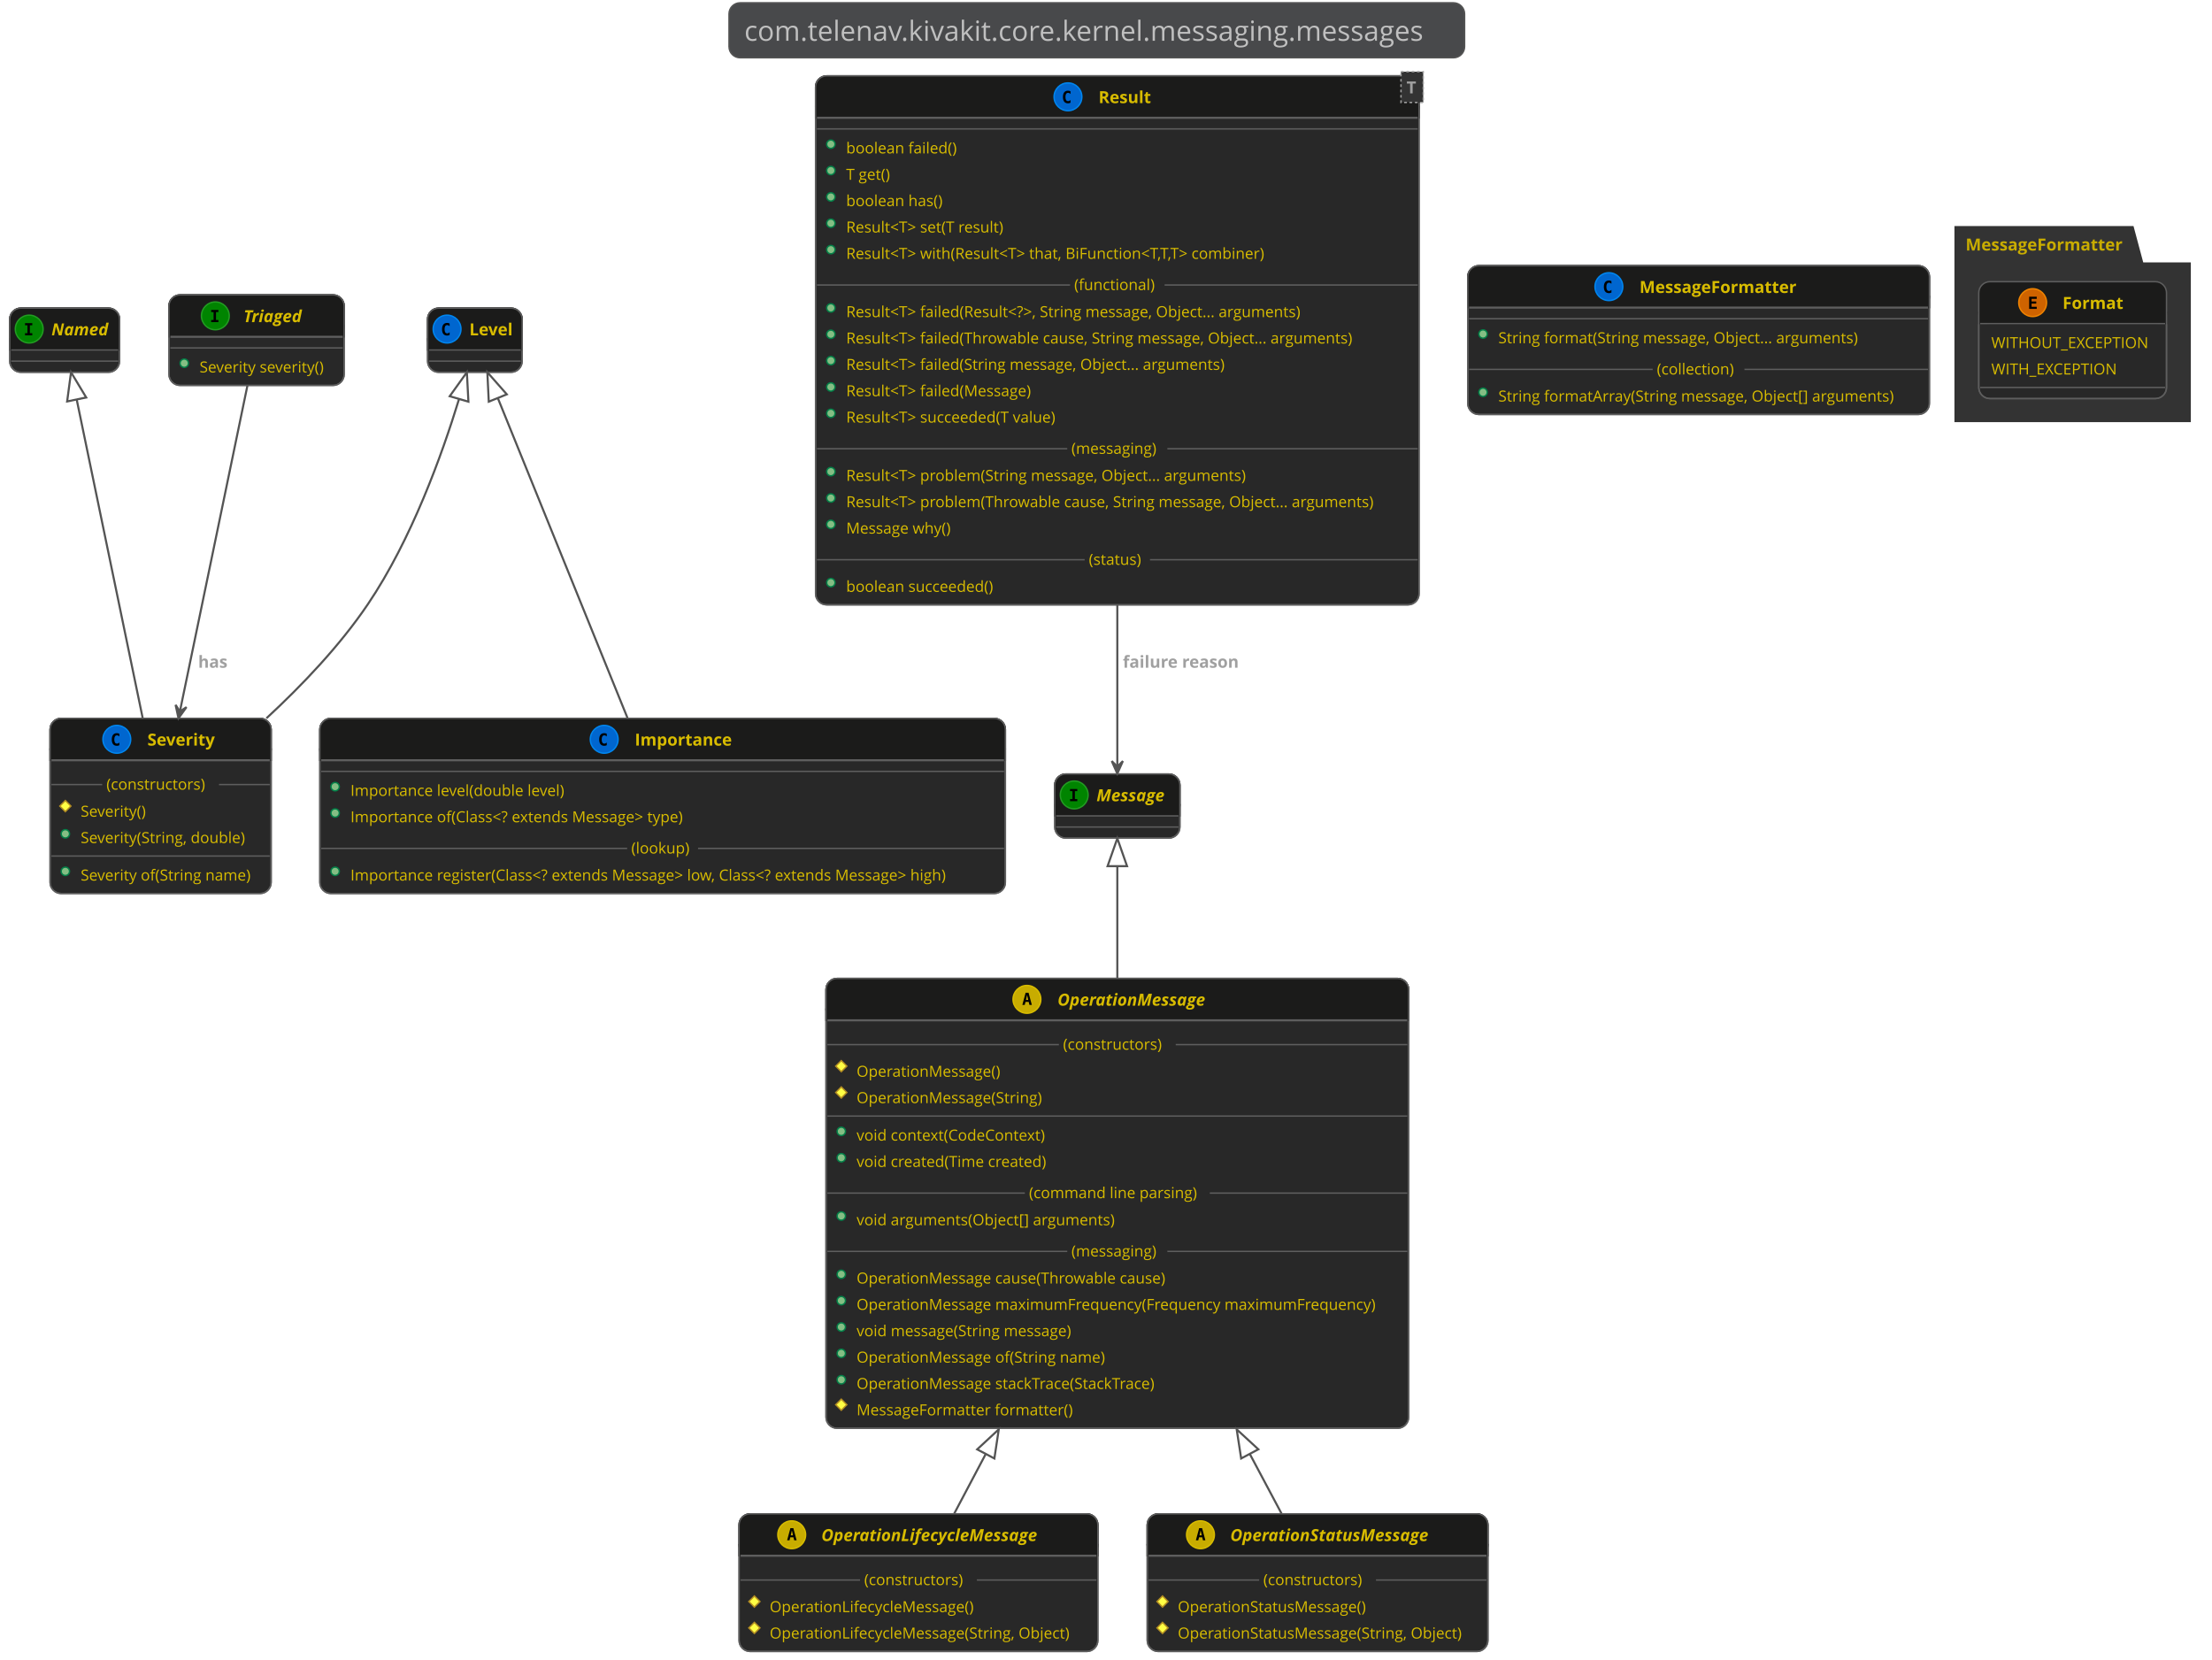
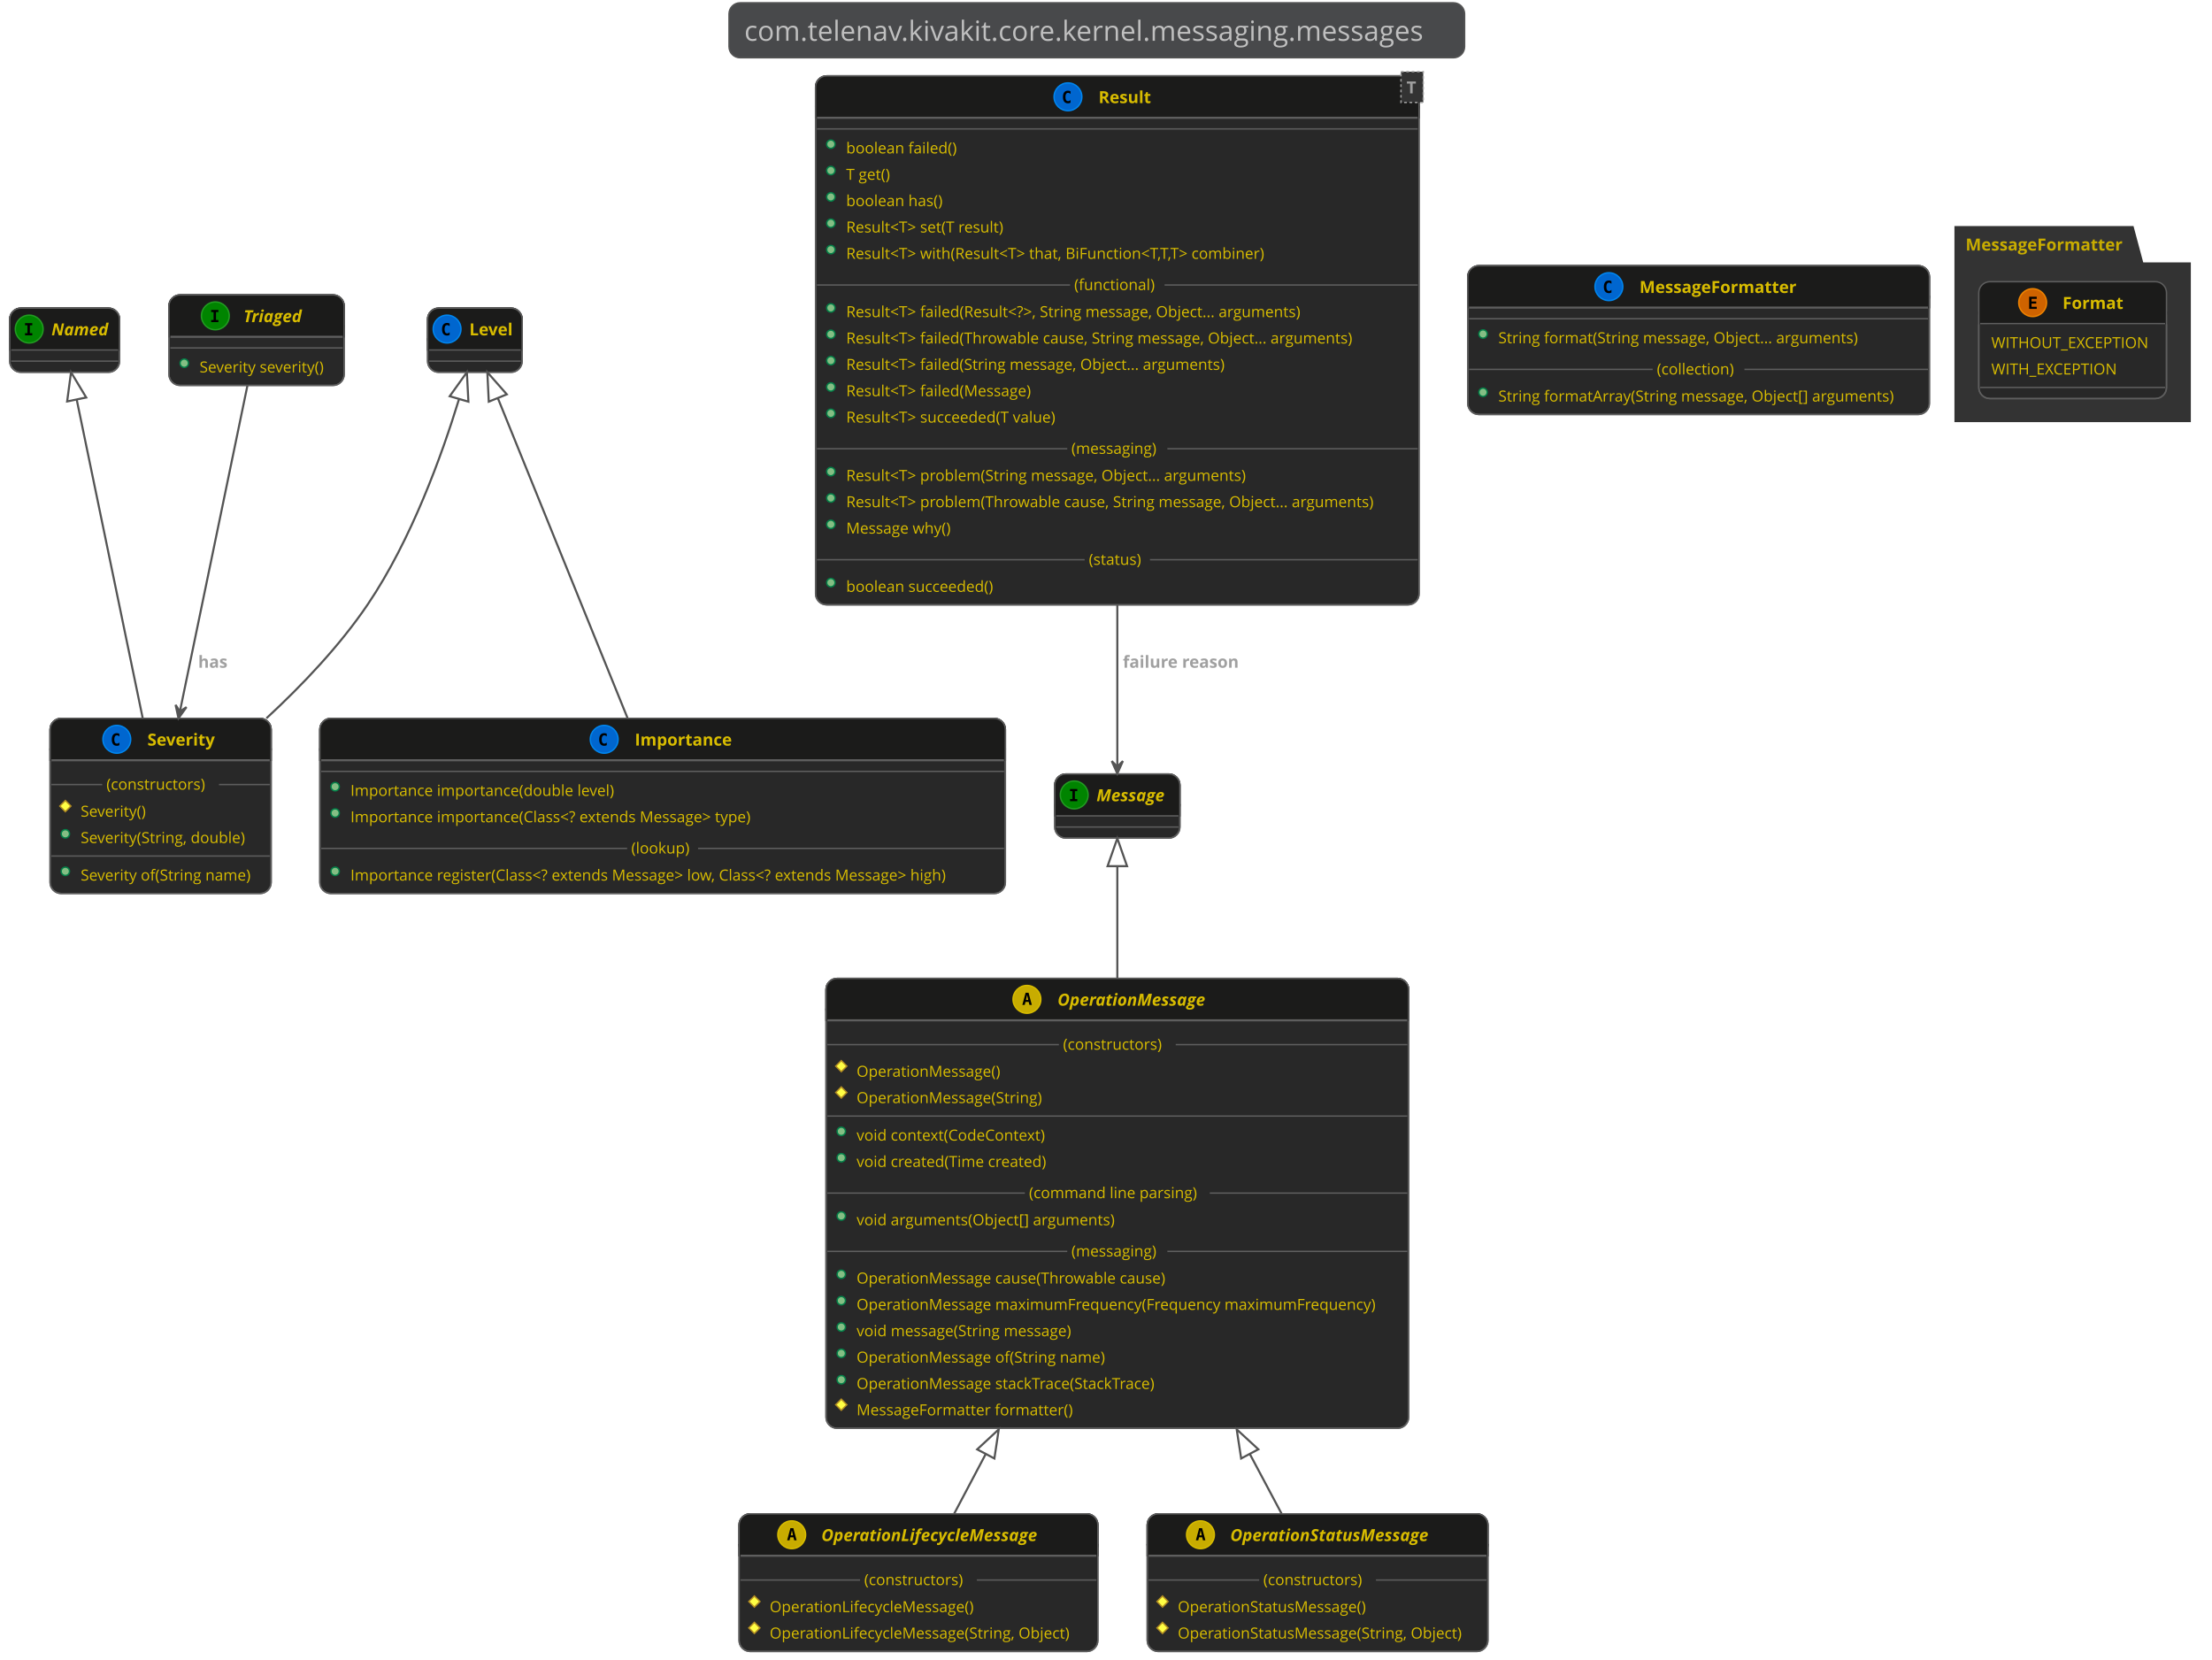
<svg xmlns="http://www.w3.org/2000/svg" contentScriptType="application/ecmascript" contentStyleType="text/css" height="1243.75px" preserveAspectRatio="none" style="width:1657px;height:1243px;background:#333333;" version="1.1" viewBox="0 0 1657 1243" width="1657.292px" zoomAndPan="magnify">
  <defs />
  <g>
    <rect fill="#48494B" height="41.203" rx="8.333" ry="8.333" style="stroke:#545454;stroke-width:1.042;" width="551.042" x="546.094" y="2.083" />
    <text fill="#C0C0C0" font-family="Open Sans,Avenir,Nunito,Arial,Helvetica,SansSerif" font-size="20.833" lengthAdjust="spacing" textLength="528.125" x="557.552" y="30.558">com.telenav.kivakit.core.kernel.messaging.messages</text>
    <polygon fill="#333333" points="1465.104,170.369,1597.396,170.369,1604.688,197.591,1640.104,197.591,1640.104,315.161,1465.104,315.161,1465.104,170.369" style="stroke:#333333;stroke-width:2.083;" />
    <line style="stroke:#333333;stroke-width:2.083;" x1="1465.104" x2="1604.688" y1="197.591" y2="197.591" />
    <text fill="#C8AC00" font-family="Open Sans,Avenir,Nunito,Arial,Helvetica,SansSerif" font-size="12.5" font-weight="bold" lengthAdjust="spacing" textLength="119.792" x="1472.396" y="187.663">MessageFormatter</text>
    <rect codeLine="9" fill="#282828" height="87.545" id="MessageFormatter.Format" rx="8.333" ry="8.333" style="stroke:#5E5E5E;stroke-width:1.042;" width="140.625" x="1482.292" y="210.994" />
    <rect fill="#1B1B1A" height="31.388" rx="8.333" ry="8.333" style="stroke:#1B1B1A;stroke-width:1.042;" width="140.625" x="1482.292" y="210.994" />
    <rect fill="#1B1B1A" height="8.333" style="stroke:#1B1B1A;stroke-width:1.042;" width="140.625" x="1482.292" y="234.049" />
    <rect codeLine="9" fill="none" height="87.545" id="MessageFormatter.Format" rx="8.333" ry="8.333" style="stroke:#5E5E5E;stroke-width:1.042;" width="140.625" x="1482.292" y="210.994" />
    <ellipse cx="1522.656" cy="226.689" fill="#CF6300" rx="10.417" ry="10.417" style="stroke:#EF8300;stroke-width:1.042;" />
    <path d="M1525.712,231.376 L1520.036,231.376 L1520.036,222.264 L1525.712,222.264 L1525.712,223.851 L1521.836,223.851 L1521.836,225.816 L1525.346,225.816 L1525.346,227.403 L1521.836,227.403 L1521.836,229.789 L1525.712,229.789 Z " fill="#000000" />
    <text fill="#D8BC00" font-family="Open Sans,Avenir,Nunito,Arial,Helvetica,SansSerif" font-size="12.5" font-weight="bold" lengthAdjust="spacing" textLength="45.833" x="1545.052" y="231.413">Format</text>
    <line style="stroke:#5E5E5E;stroke-width:1.042;" x1="1483.333" x2="1621.875" y1="242.383" y2="242.383" />
    <text fill="#D8BC00" font-family="Open Sans,Avenir,Nunito,Arial,Helvetica,SansSerif" font-size="11.458" lengthAdjust="spacing" textLength="121.875" x="1491.667" y="260.752">WITHOUT_EXCEPTION</text>
    <text fill="#D8BC00" font-family="Open Sans,Avenir,Nunito,Arial,Helvetica,SansSerif" font-size="11.458" lengthAdjust="spacing" textLength="96.875" x="1491.667" y="280.497">WITH_EXCEPTION</text>
    <line style="stroke:#5E5E5E;stroke-width:1.042;" x1="1483.333" x2="1621.875" y1="290.206" y2="290.206" />
    <rect codeLine="6" fill="#282828" height="48.055" id="Named" rx="8.333" ry="8.333" style="stroke:#5E5E5E;stroke-width:1.042;" width="82.292" x="7.292" y="230.786" />
    <rect fill="#1B1B1A" height="31.388" rx="8.333" ry="8.333" style="stroke:#1B1B1A;stroke-width:1.042;" width="82.292" x="7.292" y="230.786" />
    <rect fill="#1B1B1A" height="8.333" style="stroke:#1B1B1A;stroke-width:1.042;" width="82.292" x="7.292" y="253.841" />
    <rect codeLine="6" fill="none" height="48.055" id="Named" rx="8.333" ry="8.333" style="stroke:#5E5E5E;stroke-width:1.042;" width="82.292" x="7.292" y="230.786" />
    <ellipse cx="21.875" cy="246.48" fill="#008400" rx="10.417" ry="10.417" style="stroke:#239C23;stroke-width:1.042;" />
    <path d="M18.758,243.642 L18.758,242.055 L24.184,242.055 L24.184,243.642 L22.371,243.642 L22.371,249.581 L24.184,249.581 L24.184,251.168 L18.758,251.168 L18.758,249.581 L20.571,249.581 L20.571,243.642 Z " fill="#000000" />
    <text fill="#D8BC00" font-family="Open Sans,Avenir,Nunito,Arial,Helvetica,SansSerif" font-size="12.5" font-style="italic" font-weight="bold" lengthAdjust="spacing" textLength="44.792" x="38.542" y="251.204">Named</text>
    <line style="stroke:#5E5E5E;stroke-width:1.042;" x1="8.333" x2="88.542" y1="262.175" y2="262.175" />
    <line style="stroke:#5E5E5E;stroke-width:1.042;" x1="8.333" x2="88.542" y1="270.508" y2="270.508" />
    <rect codeLine="7" fill="#282828" height="48.055" id="Message" rx="8.333" ry="8.333" style="stroke:#5E5E5E;stroke-width:1.042;" width="93.75" x="790.104" y="579.745" />
    <rect fill="#1B1B1A" height="31.388" rx="8.333" ry="8.333" style="stroke:#1B1B1A;stroke-width:1.042;" width="93.75" x="790.104" y="579.745" />
    <rect fill="#1B1B1A" height="8.333" style="stroke:#1B1B1A;stroke-width:1.042;" width="93.75" x="790.104" y="602.799" />
    <rect codeLine="7" fill="none" height="48.055" id="Message" rx="8.333" ry="8.333" style="stroke:#5E5E5E;stroke-width:1.042;" width="93.75" x="790.104" y="579.745" />
    <ellipse cx="804.688" cy="595.439" fill="#008400" rx="10.417" ry="10.417" style="stroke:#239C23;stroke-width:1.042;" />
    <path d="M801.571,592.601 L801.571,591.014 L806.997,591.014 L806.997,592.601 L805.184,592.601 L805.184,598.539 L806.997,598.539 L806.997,600.126 L801.571,600.126 L801.571,598.539 L803.383,598.539 L803.383,592.601 Z " fill="#000000" />
    <text fill="#D8BC00" font-family="Open Sans,Avenir,Nunito,Arial,Helvetica,SansSerif" font-size="12.5" font-style="italic" font-weight="bold" lengthAdjust="spacing" textLength="56.25" x="821.354" y="600.163">Message</text>
    <line style="stroke:#5E5E5E;stroke-width:1.042;" x1="791.146" x2="882.812" y1="611.133" y2="611.133" />
    <line style="stroke:#5E5E5E;stroke-width:1.042;" x1="791.146" x2="882.812" y1="619.466" y2="619.466" />
    <rect fill="#282828" height="48.055" id="Level" rx="8.333" ry="8.333" style="stroke:#5E5E5E;stroke-width:1.042;" width="70.833" x="320.312" y="230.786" />
    <rect fill="#1B1B1A" height="31.388" rx="8.333" ry="8.333" style="stroke:#1B1B1A;stroke-width:1.042;" width="70.833" x="320.312" y="230.786" />
    <rect fill="#1B1B1A" height="8.333" style="stroke:#1B1B1A;stroke-width:1.042;" width="70.833" x="320.312" y="253.841" />
    <rect fill="none" height="48.055" id="Level" rx="8.333" ry="8.333" style="stroke:#5E5E5E;stroke-width:1.042;" width="70.833" x="320.312" y="230.786" />
    <ellipse cx="334.896" cy="246.48" fill="#0066CF" rx="10.417" ry="10.417" style="stroke:#0086EF;stroke-width:1.042;" />
    <path d="M336.806,250.905 Q336.379,251.125 335.909,251.235 Q335.439,251.345 334.92,251.345 Q333.077,251.345 332.106,250.13 Q331.136,248.916 331.136,246.621 Q331.136,244.32 332.106,243.105 Q333.077,241.891 334.92,241.891 Q335.439,241.891 335.915,242 Q336.391,242.11 336.806,242.33 L336.806,244.332 Q336.342,243.905 335.906,243.706 Q335.47,243.508 335.006,243.508 Q334.017,243.508 333.513,244.292 Q333.01,245.077 333.01,246.621 Q333.01,248.159 333.513,248.943 Q334.017,249.727 335.006,249.727 Q335.47,249.727 335.906,249.529 Q336.342,249.331 336.806,248.903 Z " fill="#000000" />
    <text fill="#D8BC00" font-family="Open Sans,Avenir,Nunito,Arial,Helvetica,SansSerif" font-size="12.5" font-weight="bold" lengthAdjust="spacing" textLength="33.333" x="351.562" y="251.204">Level</text>
    <line style="stroke:#5E5E5E;stroke-width:1.042;" x1="321.354" x2="390.104" y1="262.175" y2="262.175" />
    <line style="stroke:#5E5E5E;stroke-width:1.042;" x1="321.354" x2="390.104" y1="270.508" y2="270.508" />
    <rect codeLine="16" fill="#282828" height="131.201" id="Importance" rx="8.333" ry="8.333" style="stroke:#5E5E5E;stroke-width:1.042;" width="513.542" x="239.583" y="538.078" />
    <rect fill="#1B1B1A" height="31.388" rx="8.333" ry="8.333" style="stroke:#1B1B1A;stroke-width:1.042;" width="513.542" x="239.583" y="538.078" />
    <rect fill="#1B1B1A" height="8.333" style="stroke:#1B1B1A;stroke-width:1.042;" width="513.542" x="239.583" y="561.133" />
    <rect codeLine="16" fill="none" height="131.201" id="Importance" rx="8.333" ry="8.333" style="stroke:#5E5E5E;stroke-width:1.042;" width="513.542" x="239.583" y="538.078" />
    <ellipse cx="452.604" cy="553.772" fill="#0066CF" rx="10.417" ry="10.417" style="stroke:#0086EF;stroke-width:1.042;" />
    <path d="M454.515,558.197 Q454.087,558.417 453.617,558.527 Q453.147,558.636 452.629,558.636 Q450.785,558.636 449.815,557.422 Q448.844,556.207 448.844,553.912 Q448.844,551.611 449.815,550.397 Q450.785,549.182 452.629,549.182 Q453.147,549.182 453.623,549.292 Q454.099,549.402 454.515,549.622 L454.515,551.624 Q454.051,551.196 453.614,550.998 Q453.178,550.8 452.714,550.8 Q451.725,550.8 451.222,551.584 Q450.718,552.368 450.718,553.912 Q450.718,555.45 451.222,556.235 Q451.725,557.019 452.714,557.019 Q453.178,557.019 453.614,556.821 Q454.051,556.622 454.515,556.195 Z " fill="#000000" />
    <text fill="#D8BC00" font-family="Open Sans,Avenir,Nunito,Arial,Helvetica,SansSerif" font-size="12.5" font-weight="bold" lengthAdjust="spacing" textLength="72.917" x="475.521" y="558.496">Importance</text>
    <line style="stroke:#5E5E5E;stroke-width:1.562;" x1="240.625" x2="752.083" y1="569.466" y2="569.466" />
    <line style="stroke:#5E5E5E;stroke-width:1.042;" x1="240.625" x2="752.083" y1="577.799" y2="577.799" />
    <ellipse cx="251.042" cy="589.258" fill="#84BE84" rx="3.125" ry="3.125" style="stroke:#038048;stroke-width:1.042;" />
-     <text fill="#D8BC00" font-family="Open Sans,Avenir,Nunito,Arial,Helvetica,SansSerif" font-size="11.458" lengthAdjust="spacing" textLength="166.667" x="262.5" y="596.169">Importance level(double level)</text>
+     <text fill="#D8BC00" font-family="Open Sans,Avenir,Nunito,Arial,Helvetica,SansSerif" font-size="11.458" lengthAdjust="spacing" textLength="205.208" x="262.5" y="596.169">Importance importance(double level)</text>
    <ellipse cx="251.042" cy="609.003" fill="#84BE84" rx="3.125" ry="3.125" style="stroke:#038048;stroke-width:1.042;" />
-     <text fill="#D8BC00" font-family="Open Sans,Avenir,Nunito,Arial,Helvetica,SansSerif" font-size="11.458" lengthAdjust="spacing" textLength="266.667" x="262.5" y="615.914">Importance of(Class&lt;? extends Message&gt; type)</text>
+     <text fill="#D8BC00" font-family="Open Sans,Avenir,Nunito,Arial,Helvetica,SansSerif" font-size="11.458" lengthAdjust="spacing" textLength="318.75" x="262.5" y="615.914">Importance importance(Class&lt;? extends Message&gt; type)</text>
    <ellipse cx="251.042" cy="652.659" fill="#84BE84" rx="3.125" ry="3.125" style="stroke:#038048;stroke-width:1.042;" />
    <text fill="#D8BC00" font-family="Open Sans,Avenir,Nunito,Arial,Helvetica,SansSerif" font-size="11.458" lengthAdjust="spacing" textLength="481.25" x="262.5" y="659.57">Importance register(Class&lt;? extends Message&gt; low, Class&lt;? extends Message&gt; high)</text>
    <line style="stroke:#5E5E5E;stroke-width:1.042;" x1="240.625" x2="469.792" y1="635.495" y2="635.495" />
    <text fill="#D8BC00" font-family="Open Sans,Avenir,Nunito,Arial,Helvetica,SansSerif" font-size="11.458" lengthAdjust="spacing" textLength="46.875" x="472.917" y="639.305">(lookup)</text>
    <line style="stroke:#5E5E5E;stroke-width:1.042;" x1="522.917" x2="752.083" y1="635.495" y2="635.495" />
    <rect codeLine="25" fill="#282828" height="111.456" id="MessageFormatter" rx="8.333" ry="8.333" style="stroke:#5E5E5E;stroke-width:1.042;" width="345.833" x="1099.479" y="199.015" />
    <rect fill="#1B1B1A" height="31.388" rx="8.333" ry="8.333" style="stroke:#1B1B1A;stroke-width:1.042;" width="345.833" x="1099.479" y="199.015" />
    <rect fill="#1B1B1A" height="8.333" style="stroke:#1B1B1A;stroke-width:1.042;" width="345.833" x="1099.479" y="222.07" />
    <rect codeLine="25" fill="none" height="111.456" id="MessageFormatter" rx="8.333" ry="8.333" style="stroke:#5E5E5E;stroke-width:1.042;" width="345.833" x="1099.479" y="199.015" />
    <ellipse cx="1205.208" cy="214.709" fill="#0066CF" rx="10.417" ry="10.417" style="stroke:#0086EF;stroke-width:1.042;" />
    <path d="M1207.119,219.135 Q1206.691,219.354 1206.222,219.464 Q1205.752,219.574 1205.233,219.574 Q1203.389,219.574 1202.419,218.359 Q1201.449,217.145 1201.449,214.85 Q1201.449,212.549 1202.419,211.334 Q1203.389,210.12 1205.233,210.12 Q1205.752,210.12 1206.228,210.23 Q1206.704,210.339 1207.119,210.559 L1207.119,212.561 Q1206.655,212.134 1206.218,211.935 Q1205.782,211.737 1205.318,211.737 Q1204.329,211.737 1203.826,212.521 Q1203.322,213.306 1203.322,214.85 Q1203.322,216.388 1203.826,217.172 Q1204.329,217.957 1205.318,217.957 Q1205.782,217.957 1206.218,217.758 Q1206.655,217.56 1207.119,217.133 Z " fill="#000000" />
    <text fill="#D8BC00" font-family="Open Sans,Avenir,Nunito,Arial,Helvetica,SansSerif" font-size="12.5" font-weight="bold" lengthAdjust="spacing" textLength="119.792" x="1228.125" y="219.434">MessageFormatter</text>
    <line style="stroke:#5E5E5E;stroke-width:1.562;" x1="1100.521" x2="1444.271" y1="230.404" y2="230.404" />
    <line style="stroke:#5E5E5E;stroke-width:1.042;" x1="1100.521" x2="1444.271" y1="238.737" y2="238.737" />
    <ellipse cx="1110.938" cy="250.195" fill="#84BE84" rx="3.125" ry="3.125" style="stroke:#038048;stroke-width:1.042;" />
    <text fill="#D8BC00" font-family="Open Sans,Avenir,Nunito,Arial,Helvetica,SansSerif" font-size="11.458" lengthAdjust="spacing" textLength="283.333" x="1122.396" y="257.106">String format(String message, Object... arguments)</text>
    <ellipse cx="1110.938" cy="293.852" fill="#84BE84" rx="3.125" ry="3.125" style="stroke:#038048;stroke-width:1.042;" />
    <text fill="#D8BC00" font-family="Open Sans,Avenir,Nunito,Arial,Helvetica,SansSerif" font-size="11.458" lengthAdjust="spacing" textLength="313.542" x="1122.396" y="300.763">String formatArray(String message, Object[] arguments)</text>
    <line style="stroke:#5E5E5E;stroke-width:1.042;" x1="1100.521" x2="1238.021" y1="276.688" y2="276.688" />
    <text fill="#D8BC00" font-family="Open Sans,Avenir,Nunito,Arial,Helvetica,SansSerif" font-size="11.458" lengthAdjust="spacing" textLength="62.5" x="1241.146" y="280.497">(collection)</text>
    <line style="stroke:#5E5E5E;stroke-width:1.042;" x1="1306.771" x2="1444.271" y1="276.688" y2="276.688" />
    <rect codeLine="42" fill="#282828" height="336.983" id="OperationMessage" rx="8.333" ry="8.333" style="stroke:#5E5E5E;stroke-width:1.042;" width="436.458" x="618.75" y="732.87" />
    <rect fill="#1B1B1A" height="31.388" rx="8.333" ry="8.333" style="stroke:#1B1B1A;stroke-width:1.042;" width="436.458" x="618.75" y="732.87" />
    <rect fill="#1B1B1A" height="8.333" style="stroke:#1B1B1A;stroke-width:1.042;" width="436.458" x="618.75" y="755.924" />
    <rect codeLine="42" fill="none" height="336.983" id="OperationMessage" rx="8.333" ry="8.333" style="stroke:#5E5E5E;stroke-width:1.042;" width="436.458" x="618.75" y="732.87" />
    <ellipse cx="769.271" cy="748.564" fill="#C8AC00" rx="10.417" ry="10.417" style="stroke:#D8BC00;stroke-width:1.042;" />
    <path d="M769.385,745.266 L768.536,748.995 L770.239,748.995 Z M768.286,743.618 L770.49,743.618 L772.949,752.73 L771.149,752.73 L770.587,750.478 L768.176,750.478 L767.627,752.73 L765.826,752.73 Z " fill="#000000" />
    <text fill="#D8BC00" font-family="Open Sans,Avenir,Nunito,Arial,Helvetica,SansSerif" font-size="12.5" font-style="italic" font-weight="bold" lengthAdjust="spacing" textLength="120.833" x="792.188" y="753.288">OperationMessage</text>
    <line style="stroke:#5E5E5E;stroke-width:1.562;" x1="619.792" x2="1054.167" y1="764.258" y2="764.258" />
    <polygon fill="#FFFF44" points="630.208,794.419,634.375,798.586,630.208,802.753,626.042,798.586" style="stroke:#B38D22;stroke-width:1.042;" />
    <text fill="#D8BC00" font-family="Open Sans,Avenir,Nunito,Arial,Helvetica,SansSerif" font-size="11.458" lengthAdjust="spacing" textLength="112.5" x="641.667" y="806.539">OperationMessage()</text>
    <polygon fill="#FFFF44" points="630.208,814.164,634.375,818.331,630.208,822.498,626.042,818.331" style="stroke:#B38D22;stroke-width:1.042;" />
    <text fill="#D8BC00" font-family="Open Sans,Avenir,Nunito,Arial,Helvetica,SansSerif" font-size="11.458" lengthAdjust="spacing" textLength="145.833" x="641.667" y="826.284">OperationMessage(String)</text>
    <line style="stroke:#5E5E5E;stroke-width:1.042;" x1="619.792" x2="793.229" y1="782.464" y2="782.464" />
    <text fill="#D8BC00" font-family="Open Sans,Avenir,Nunito,Arial,Helvetica,SansSerif" font-size="11.458" lengthAdjust="spacing" textLength="81.25" x="796.354" y="786.273">(constructors)</text>
    <line style="stroke:#5E5E5E;stroke-width:1.042;" x1="880.729" x2="1054.167" y1="782.464" y2="782.464" />
    <line style="stroke:#5E5E5E;stroke-width:1.042;" x1="619.792" x2="1054.167" y1="835.992" y2="835.992" />
    <ellipse cx="630.208" cy="847.451" fill="#84BE84" rx="3.125" ry="3.125" style="stroke:#038048;stroke-width:1.042;" />
    <text fill="#D8BC00" font-family="Open Sans,Avenir,Nunito,Arial,Helvetica,SansSerif" font-size="11.458" lengthAdjust="spacing" textLength="152.083" x="641.667" y="854.362">void context(CodeContext)</text>
    <ellipse cx="630.208" cy="867.196" fill="#84BE84" rx="3.125" ry="3.125" style="stroke:#038048;stroke-width:1.042;" />
    <text fill="#D8BC00" font-family="Open Sans,Avenir,Nunito,Arial,Helvetica,SansSerif" font-size="11.458" lengthAdjust="spacing" textLength="148.958" x="641.667" y="874.107">void created(Time created)</text>
    <ellipse cx="630.208" cy="910.852" fill="#84BE84" rx="3.125" ry="3.125" style="stroke:#038048;stroke-width:1.042;" />
    <text fill="#D8BC00" font-family="Open Sans,Avenir,Nunito,Arial,Helvetica,SansSerif" font-size="11.458" lengthAdjust="spacing" textLength="204.167" x="641.667" y="917.763">void arguments(Object[] arguments)</text>
    <line style="stroke:#5E5E5E;stroke-width:1.042;" x1="619.792" x2="767.708" y1="893.688" y2="893.688" />
    <text fill="#D8BC00" font-family="Open Sans,Avenir,Nunito,Arial,Helvetica,SansSerif" font-size="11.458" lengthAdjust="spacing" textLength="132.292" x="770.833" y="897.498">(command line parsing)</text>
    <line style="stroke:#5E5E5E;stroke-width:1.042;" x1="906.25" x2="1054.167" y1="893.688" y2="893.688" />
    <ellipse cx="630.208" cy="954.509" fill="#84BE84" rx="3.125" ry="3.125" style="stroke:#038048;stroke-width:1.042;" />
    <text fill="#D8BC00" font-family="Open Sans,Avenir,Nunito,Arial,Helvetica,SansSerif" font-size="11.458" lengthAdjust="spacing" textLength="241.667" x="641.667" y="961.42">OperationMessage cause(Throwable cause)</text>
    <ellipse cx="630.208" cy="974.253" fill="#84BE84" rx="3.125" ry="3.125" style="stroke:#038048;stroke-width:1.042;" />
    <text fill="#D8BC00" font-family="Open Sans,Avenir,Nunito,Arial,Helvetica,SansSerif" font-size="11.458" lengthAdjust="spacing" textLength="404.167" x="641.667" y="981.165">OperationMessage maximumFrequency(Frequency maximumFrequency)</text>
    <ellipse cx="630.208" cy="993.998" fill="#84BE84" rx="3.125" ry="3.125" style="stroke:#038048;stroke-width:1.042;" />
    <text fill="#D8BC00" font-family="Open Sans,Avenir,Nunito,Arial,Helvetica,SansSerif" font-size="11.458" lengthAdjust="spacing" textLength="169.792" x="641.667" y="1000.909">void message(String message)</text>
    <ellipse cx="630.208" cy="1013.743" fill="#84BE84" rx="3.125" ry="3.125" style="stroke:#038048;stroke-width:1.042;" />
    <text fill="#D8BC00" font-family="Open Sans,Avenir,Nunito,Arial,Helvetica,SansSerif" font-size="11.458" lengthAdjust="spacing" textLength="193.75" x="641.667" y="1020.654">OperationMessage of(String name)</text>
    <ellipse cx="630.208" cy="1033.488" fill="#84BE84" rx="3.125" ry="3.125" style="stroke:#038048;stroke-width:1.042;" />
    <text fill="#D8BC00" font-family="Open Sans,Avenir,Nunito,Arial,Helvetica,SansSerif" font-size="11.458" lengthAdjust="spacing" textLength="236.458" x="641.667" y="1040.399">OperationMessage stackTrace(StackTrace)</text>
    <polygon fill="#FFFF44" points="630.208,1048.024,634.375,1052.191,630.208,1056.358,626.042,1052.191" style="stroke:#B38D22;stroke-width:1.042;" />
    <text fill="#D8BC00" font-family="Open Sans,Avenir,Nunito,Arial,Helvetica,SansSerif" font-size="11.458" lengthAdjust="spacing" textLength="167.708" x="641.667" y="1060.144">MessageFormatter formatter()</text>
    <line style="stroke:#5E5E5E;stroke-width:1.042;" x1="619.792" x2="799.479" y1="937.344" y2="937.344" />
    <text fill="#D8BC00" font-family="Open Sans,Avenir,Nunito,Arial,Helvetica,SansSerif" font-size="11.458" lengthAdjust="spacing" textLength="68.75" x="802.604" y="941.154">(messaging)</text>
    <line style="stroke:#5E5E5E;stroke-width:1.042;" x1="874.479" x2="1054.167" y1="937.344" y2="937.344" />
    <rect codeLine="34" fill="#282828" height="103.123" id="OperationLifecycleMessage" rx="8.333" ry="8.333" style="stroke:#5E5E5E;stroke-width:1.042;" width="268.75" x="553.646" y="1133.911" />
    <rect fill="#1B1B1A" height="31.388" rx="8.333" ry="8.333" style="stroke:#1B1B1A;stroke-width:1.042;" width="268.75" x="553.646" y="1133.911" />
    <rect fill="#1B1B1A" height="8.333" style="stroke:#1B1B1A;stroke-width:1.042;" width="268.75" x="553.646" y="1156.966" />
    <rect codeLine="34" fill="none" height="103.123" id="OperationLifecycleMessage" rx="8.333" ry="8.333" style="stroke:#5E5E5E;stroke-width:1.042;" width="268.75" x="553.646" y="1133.911" />
    <ellipse cx="593.073" cy="1149.605" fill="#C8AC00" rx="10.417" ry="10.417" style="stroke:#D8BC00;stroke-width:1.042;" />
    <path d="M593.187,1146.307 L592.338,1150.037 L594.041,1150.037 Z M592.088,1144.659 L594.292,1144.659 L596.751,1153.772 L594.951,1153.772 L594.389,1151.52 L591.978,1151.52 L591.429,1153.772 L589.629,1153.772 Z " fill="#000000" />
    <text fill="#D8BC00" font-family="Open Sans,Avenir,Nunito,Arial,Helvetica,SansSerif" font-size="12.5" font-style="italic" font-weight="bold" lengthAdjust="spacing" textLength="176.042" x="615.26" y="1154.329">OperationLifecycleMessage</text>
    <line style="stroke:#5E5E5E;stroke-width:1.562;" x1="554.688" x2="821.354" y1="1165.3" y2="1165.3" />
    <polygon fill="#FFFF44" points="565.104,1195.461,569.271,1199.628,565.104,1203.794,560.938,1199.628" style="stroke:#B38D22;stroke-width:1.042;" />
    <text fill="#D8BC00" font-family="Open Sans,Avenir,Nunito,Arial,Helvetica,SansSerif" font-size="11.458" lengthAdjust="spacing" textLength="160.417" x="576.562" y="1207.581">OperationLifecycleMessage()</text>
    <polygon fill="#FFFF44" points="565.104,1215.206,569.271,1219.373,565.104,1223.539,560.938,1219.373" style="stroke:#B38D22;stroke-width:1.042;" />
    <text fill="#D8BC00" font-family="Open Sans,Avenir,Nunito,Arial,Helvetica,SansSerif" font-size="11.458" lengthAdjust="spacing" textLength="236.458" x="576.562" y="1227.325">OperationLifecycleMessage(String, Object)</text>
    <line style="stroke:#5E5E5E;stroke-width:1.042;" x1="554.688" x2="644.271" y1="1183.505" y2="1183.505" />
    <text fill="#D8BC00" font-family="Open Sans,Avenir,Nunito,Arial,Helvetica,SansSerif" font-size="11.458" lengthAdjust="spacing" textLength="81.25" x="647.396" y="1187.315">(constructors)</text>
    <line style="stroke:#5E5E5E;stroke-width:1.042;" x1="731.771" x2="821.354" y1="1183.505" y2="1183.505" />
    <rect codeLine="62" fill="#282828" height="103.123" id="OperationStatusMessage" rx="8.333" ry="8.333" style="stroke:#5E5E5E;stroke-width:1.042;" width="255.208" x="859.375" y="1133.911" />
    <rect fill="#1B1B1A" height="31.388" rx="8.333" ry="8.333" style="stroke:#1B1B1A;stroke-width:1.042;" width="255.208" x="859.375" y="1133.911" />
    <rect fill="#1B1B1A" height="8.333" style="stroke:#1B1B1A;stroke-width:1.042;" width="255.208" x="859.375" y="1156.966" />
    <rect codeLine="62" fill="none" height="103.123" id="OperationStatusMessage" rx="8.333" ry="8.333" style="stroke:#5E5E5E;stroke-width:1.042;" width="255.208" x="859.375" y="1133.911" />
    <ellipse cx="899.271" cy="1149.605" fill="#C8AC00" rx="10.417" ry="10.417" style="stroke:#D8BC00;stroke-width:1.042;" />
    <path d="M899.385,1146.307 L898.536,1150.037 L900.239,1150.037 Z M898.286,1144.659 L900.49,1144.659 L902.949,1153.772 L901.149,1153.772 L900.587,1151.52 L898.176,1151.52 L897.627,1153.772 L895.826,1153.772 Z " fill="#000000" />
    <text fill="#D8BC00" font-family="Open Sans,Avenir,Nunito,Arial,Helvetica,SansSerif" font-size="12.5" font-style="italic" font-weight="bold" lengthAdjust="spacing" textLength="161.458" x="921.562" y="1154.329">OperationStatusMessage</text>
    <line style="stroke:#5E5E5E;stroke-width:1.562;" x1="860.417" x2="1113.542" y1="1165.3" y2="1165.3" />
    <polygon fill="#FFFF44" points="870.833,1195.461,875,1199.628,870.833,1203.794,866.667,1199.628" style="stroke:#B38D22;stroke-width:1.042;" />
    <text fill="#D8BC00" font-family="Open Sans,Avenir,Nunito,Arial,Helvetica,SansSerif" font-size="11.458" lengthAdjust="spacing" textLength="146.875" x="882.292" y="1207.581">OperationStatusMessage()</text>
    <polygon fill="#FFFF44" points="870.833,1215.206,875,1219.373,870.833,1223.539,866.667,1219.373" style="stroke:#B38D22;stroke-width:1.042;" />
    <text fill="#D8BC00" font-family="Open Sans,Avenir,Nunito,Arial,Helvetica,SansSerif" font-size="11.458" lengthAdjust="spacing" textLength="222.917" x="882.292" y="1227.325">OperationStatusMessage(String, Object)</text>
    <line style="stroke:#5E5E5E;stroke-width:1.042;" x1="860.417" x2="943.229" y1="1183.505" y2="1183.505" />
    <text fill="#D8BC00" font-family="Open Sans,Avenir,Nunito,Arial,Helvetica,SansSerif" font-size="11.458" lengthAdjust="spacing" textLength="81.25" x="946.354" y="1187.315">(constructors)</text>
    <line style="stroke:#5E5E5E;stroke-width:1.042;" x1="1030.729" x2="1113.542" y1="1183.505" y2="1183.505" />
    <rect codeLine="70" fill="#282828" height="396.218" id="Result" rx="8.333" ry="8.333" style="stroke:#5E5E5E;stroke-width:1.042;" width="452.083" x="610.938" y="56.828" />
    <rect fill="#1B1B1A" height="31.388" rx="8.333" ry="8.333" style="stroke:#1B1B1A;stroke-width:1.042;" width="452.083" x="610.938" y="56.828" />
    <rect fill="#1B1B1A" height="8.333" style="stroke:#1B1B1A;stroke-width:1.042;" width="452.083" x="610.938" y="79.883" />
    <rect codeLine="70" fill="none" height="396.218" id="Result" rx="8.333" ry="8.333" style="stroke:#5E5E5E;stroke-width:1.042;" width="452.083" x="610.938" y="56.828" />
    <ellipse cx="800" cy="72.522" fill="#0066CF" rx="10.417" ry="10.417" style="stroke:#0086EF;stroke-width:1.042;" />
    <path d="M801.91,76.947 Q801.483,77.167 801.013,77.277 Q800.543,77.386 800.024,77.386 Q798.181,77.386 797.211,76.172 Q796.24,74.957 796.24,72.662 Q796.24,70.361 797.211,69.147 Q798.181,67.932 800.024,67.932 Q800.543,67.932 801.019,68.042 Q801.495,68.152 801.91,68.372 L801.91,70.374 Q801.447,69.946 801.01,69.748 Q800.574,69.55 800.11,69.55 Q799.121,69.55 798.618,70.334 Q798.114,71.118 798.114,72.662 Q798.114,74.2 798.618,74.985 Q799.121,75.769 800.11,75.769 Q800.574,75.769 801.01,75.571 Q801.447,75.372 801.91,74.945 Z " fill="#000000" />
    <text fill="#D8BC00" font-family="Open Sans,Avenir,Nunito,Arial,Helvetica,SansSerif" font-size="12.5" font-weight="bold" lengthAdjust="spacing" textLength="40.625" x="822.917" y="77.246">Result</text>
    <rect fill="#333333" height="23.055" style="stroke:#A0A0A0;stroke-width:1.042;stroke-dasharray:2.0,2.0;" width="16.667" x="1049.479" y="53.703" />
    <text fill="#A0A0A0" font-family="Open Sans,Avenir,Nunito,Arial,Helvetica,SansSerif" font-size="12.5" font-weight="bold" lengthAdjust="spacing" textLength="8.333" x="1053.646" y="69.954">T</text>
    <line style="stroke:#5E5E5E;stroke-width:1.562;" x1="611.979" x2="1061.979" y1="88.216" y2="88.216" />
    <line style="stroke:#5E5E5E;stroke-width:1.042;" x1="611.979" x2="1061.979" y1="96.549" y2="96.549" />
    <ellipse cx="622.396" cy="108.008" fill="#84BE84" rx="3.125" ry="3.125" style="stroke:#038048;stroke-width:1.042;" />
    <text fill="#D8BC00" font-family="Open Sans,Avenir,Nunito,Arial,Helvetica,SansSerif" font-size="11.458" lengthAdjust="spacing" textLength="86.458" x="633.854" y="114.919">boolean failed()</text>
    <ellipse cx="622.396" cy="127.753" fill="#84BE84" rx="3.125" ry="3.125" style="stroke:#038048;stroke-width:1.042;" />
    <text fill="#D8BC00" font-family="Open Sans,Avenir,Nunito,Arial,Helvetica,SansSerif" font-size="11.458" lengthAdjust="spacing" textLength="36.458" x="633.854" y="134.664">T get()</text>
    <ellipse cx="622.396" cy="147.498" fill="#84BE84" rx="3.125" ry="3.125" style="stroke:#038048;stroke-width:1.042;" />
    <text fill="#D8BC00" font-family="Open Sans,Avenir,Nunito,Arial,Helvetica,SansSerif" font-size="11.458" lengthAdjust="spacing" textLength="76.042" x="633.854" y="154.409">boolean has()</text>
    <ellipse cx="622.396" cy="167.242" fill="#84BE84" rx="3.125" ry="3.125" style="stroke:#038048;stroke-width:1.042;" />
    <text fill="#D8BC00" font-family="Open Sans,Avenir,Nunito,Arial,Helvetica,SansSerif" font-size="11.458" lengthAdjust="spacing" textLength="131.25" x="633.854" y="174.154">Result&lt;T&gt; set(T result)</text>
    <ellipse cx="622.396" cy="186.987" fill="#84BE84" rx="3.125" ry="3.125" style="stroke:#038048;stroke-width:1.042;" />
    <text fill="#D8BC00" font-family="Open Sans,Avenir,Nunito,Arial,Helvetica,SansSerif" font-size="11.458" lengthAdjust="spacing" textLength="347.917" x="633.854" y="193.899">Result&lt;T&gt; with(Result&lt;T&gt; that, BiFunction&lt;T,T,T&gt; combiner)</text>
    <ellipse cx="622.396" cy="230.644" fill="#84BE84" rx="3.125" ry="3.125" style="stroke:#038048;stroke-width:1.042;" />
    <text fill="#D8BC00" font-family="Open Sans,Avenir,Nunito,Arial,Helvetica,SansSerif" font-size="11.458" lengthAdjust="spacing" textLength="367.708" x="633.854" y="237.555">Result&lt;T&gt; failed(Result&lt;?&gt;, String message, Object... arguments)</text>
    <ellipse cx="622.396" cy="250.389" fill="#84BE84" rx="3.125" ry="3.125" style="stroke:#038048;stroke-width:1.042;" />
    <text fill="#D8BC00" font-family="Open Sans,Avenir,Nunito,Arial,Helvetica,SansSerif" font-size="11.458" lengthAdjust="spacing" textLength="403.125" x="633.854" y="257.3">Result&lt;T&gt; failed(Throwable cause, String message, Object... arguments)</text>
    <ellipse cx="622.396" cy="270.134" fill="#84BE84" rx="3.125" ry="3.125" style="stroke:#038048;stroke-width:1.042;" />
    <text fill="#D8BC00" font-family="Open Sans,Avenir,Nunito,Arial,Helvetica,SansSerif" font-size="11.458" lengthAdjust="spacing" textLength="303.125" x="633.854" y="277.045">Result&lt;T&gt; failed(String message, Object... arguments)</text>
    <ellipse cx="622.396" cy="289.878" fill="#84BE84" rx="3.125" ry="3.125" style="stroke:#038048;stroke-width:1.042;" />
    <text fill="#D8BC00" font-family="Open Sans,Avenir,Nunito,Arial,Helvetica,SansSerif" font-size="11.458" lengthAdjust="spacing" textLength="150" x="633.854" y="296.79">Result&lt;T&gt; failed(Message)</text>
    <ellipse cx="622.396" cy="309.623" fill="#84BE84" rx="3.125" ry="3.125" style="stroke:#038048;stroke-width:1.042;" />
    <text fill="#D8BC00" font-family="Open Sans,Avenir,Nunito,Arial,Helvetica,SansSerif" font-size="11.458" lengthAdjust="spacing" textLength="170.833" x="633.854" y="316.534">Result&lt;T&gt; succeeded(T value)</text>
    <line style="stroke:#5E5E5E;stroke-width:1.042;" x1="611.979" x2="801.562" y1="213.48" y2="213.48" />
    <text fill="#D8BC00" font-family="Open Sans,Avenir,Nunito,Arial,Helvetica,SansSerif" font-size="11.458" lengthAdjust="spacing" textLength="64.583" x="804.688" y="217.289">(functional)</text>
    <line style="stroke:#5E5E5E;stroke-width:1.042;" x1="872.396" x2="1061.979" y1="213.48" y2="213.48" />
    <ellipse cx="622.396" cy="353.28" fill="#84BE84" rx="3.125" ry="3.125" style="stroke:#038048;stroke-width:1.042;" />
    <text fill="#D8BC00" font-family="Open Sans,Avenir,Nunito,Arial,Helvetica,SansSerif" font-size="11.458" lengthAdjust="spacing" textLength="319.792" x="633.854" y="360.191">Result&lt;T&gt; problem(String message, Object... arguments)</text>
    <ellipse cx="622.396" cy="373.024" fill="#84BE84" rx="3.125" ry="3.125" style="stroke:#038048;stroke-width:1.042;" />
    <text fill="#D8BC00" font-family="Open Sans,Avenir,Nunito,Arial,Helvetica,SansSerif" font-size="11.458" lengthAdjust="spacing" textLength="419.792" x="633.854" y="379.936">Result&lt;T&gt; problem(Throwable cause, String message, Object... arguments)</text>
    <ellipse cx="622.396" cy="392.769" fill="#84BE84" rx="3.125" ry="3.125" style="stroke:#038048;stroke-width:1.042;" />
    <text fill="#D8BC00" font-family="Open Sans,Avenir,Nunito,Arial,Helvetica,SansSerif" font-size="11.458" lengthAdjust="spacing" textLength="81.25" x="633.854" y="399.681">Message why()</text>
    <line style="stroke:#5E5E5E;stroke-width:1.042;" x1="611.979" x2="799.479" y1="336.115" y2="336.115" />
    <text fill="#D8BC00" font-family="Open Sans,Avenir,Nunito,Arial,Helvetica,SansSerif" font-size="11.458" lengthAdjust="spacing" textLength="68.75" x="802.604" y="339.925">(messaging)</text>
    <line style="stroke:#5E5E5E;stroke-width:1.042;" x1="874.479" x2="1061.979" y1="336.115" y2="336.115" />
    <ellipse cx="622.396" cy="436.426" fill="#84BE84" rx="3.125" ry="3.125" style="stroke:#038048;stroke-width:1.042;" />
    <text fill="#D8BC00" font-family="Open Sans,Avenir,Nunito,Arial,Helvetica,SansSerif" font-size="11.458" lengthAdjust="spacing" textLength="115.625" x="633.854" y="443.337">boolean succeeded()</text>
    <line style="stroke:#5E5E5E;stroke-width:1.042;" x1="611.979" x2="812.5" y1="419.262" y2="419.262" />
    <text fill="#D8BC00" font-family="Open Sans,Avenir,Nunito,Arial,Helvetica,SansSerif" font-size="11.458" lengthAdjust="spacing" textLength="42.708" x="815.625" y="423.071">(status)</text>
    <line style="stroke:#5E5E5E;stroke-width:1.042;" x1="861.458" x2="1061.979" y1="419.262" y2="419.262" />
    <rect codeLine="94" fill="#282828" height="131.201" id="Severity" rx="8.333" ry="8.333" style="stroke:#5E5E5E;stroke-width:1.042;" width="165.625" x="37.5" y="538.078" />
    <rect fill="#1B1B1A" height="31.388" rx="8.333" ry="8.333" style="stroke:#1B1B1A;stroke-width:1.042;" width="165.625" x="37.5" y="538.078" />
    <rect fill="#1B1B1A" height="8.333" style="stroke:#1B1B1A;stroke-width:1.042;" width="165.625" x="37.5" y="561.133" />
    <rect codeLine="94" fill="none" height="131.201" id="Severity" rx="8.333" ry="8.333" style="stroke:#5E5E5E;stroke-width:1.042;" width="165.625" x="37.5" y="538.078" />
    <ellipse cx="87.5" cy="553.772" fill="#0066CF" rx="10.417" ry="10.417" style="stroke:#0086EF;stroke-width:1.042;" />
    <path d="M89.41,558.197 Q88.983,558.417 88.513,558.527 Q88.043,558.636 87.524,558.636 Q85.681,558.636 84.711,557.422 Q83.74,556.207 83.74,553.912 Q83.74,551.611 84.711,550.397 Q85.681,549.182 87.524,549.182 Q88.043,549.182 88.519,549.292 Q88.995,549.402 89.41,549.622 L89.41,551.624 Q88.947,551.196 88.51,550.998 Q88.074,550.8 87.61,550.8 Q86.621,550.8 86.118,551.584 Q85.614,552.368 85.614,553.912 Q85.614,555.45 86.118,556.235 Q86.621,557.019 87.61,557.019 Q88.074,557.019 88.51,556.821 Q88.947,556.622 89.41,556.195 Z " fill="#000000" />
    <text fill="#D8BC00" font-family="Open Sans,Avenir,Nunito,Arial,Helvetica,SansSerif" font-size="12.5" font-weight="bold" lengthAdjust="spacing" textLength="51.042" x="110.417" y="558.496">Severity</text>
    <line style="stroke:#5E5E5E;stroke-width:1.562;" x1="38.542" x2="202.083" y1="569.466" y2="569.466" />
    <polygon fill="#FFFF44" points="48.958,599.628,53.125,603.794,48.958,607.961,44.792,603.794" style="stroke:#B38D22;stroke-width:1.042;" />
    <text fill="#D8BC00" font-family="Open Sans,Avenir,Nunito,Arial,Helvetica,SansSerif" font-size="11.458" lengthAdjust="spacing" textLength="52.083" x="60.417" y="611.747">Severity()</text>
    <ellipse cx="48.958" cy="624.581" fill="#84BE84" rx="3.125" ry="3.125" style="stroke:#038048;stroke-width:1.042;" />
    <text fill="#D8BC00" font-family="Open Sans,Avenir,Nunito,Arial,Helvetica,SansSerif" font-size="11.458" lengthAdjust="spacing" textLength="130.208" x="60.417" y="631.492">Severity(String, double)</text>
    <line style="stroke:#5E5E5E;stroke-width:1.042;" x1="38.542" x2="76.562" y1="587.672" y2="587.672" />
    <text fill="#D8BC00" font-family="Open Sans,Avenir,Nunito,Arial,Helvetica,SansSerif" font-size="11.458" lengthAdjust="spacing" textLength="81.25" x="79.688" y="591.481">(constructors)</text>
    <line style="stroke:#5E5E5E;stroke-width:1.042;" x1="164.062" x2="202.083" y1="587.672" y2="587.672" />
    <line style="stroke:#5E5E5E;stroke-width:1.042;" x1="38.542" x2="202.083" y1="641.201" y2="641.201" />
    <ellipse cx="48.958" cy="652.659" fill="#84BE84" rx="3.125" ry="3.125" style="stroke:#038048;stroke-width:1.042;" />
    <text fill="#D8BC00" font-family="Open Sans,Avenir,Nunito,Arial,Helvetica,SansSerif" font-size="11.458" lengthAdjust="spacing" textLength="133.333" x="60.417" y="659.57">Severity of(String name)</text>
    <rect codeLine="104" fill="#282828" height="67.8" id="Triaged" rx="8.333" ry="8.333" style="stroke:#5E5E5E;stroke-width:1.042;" width="131.25" x="126.562" y="220.89" />
    <rect fill="#1B1B1A" height="31.388" rx="8.333" ry="8.333" style="stroke:#1B1B1A;stroke-width:1.042;" width="131.25" x="126.562" y="220.89" />
    <rect fill="#1B1B1A" height="8.333" style="stroke:#1B1B1A;stroke-width:1.042;" width="131.25" x="126.562" y="243.945" />
    <rect codeLine="104" fill="none" height="67.8" id="Triaged" rx="8.333" ry="8.333" style="stroke:#5E5E5E;stroke-width:1.042;" width="131.25" x="126.562" y="220.89" />
    <ellipse cx="161.302" cy="236.584" fill="#008400" rx="10.417" ry="10.417" style="stroke:#239C23;stroke-width:1.042;" />
    <path d="M158.185,233.746 L158.185,232.159 L163.611,232.159 L163.611,233.746 L161.798,233.746 L161.798,239.685 L163.611,239.685 L163.611,241.272 L158.185,241.272 L158.185,239.685 L159.998,239.685 L159.998,233.746 Z " fill="#000000" />
    <text fill="#D8BC00" font-family="Open Sans,Avenir,Nunito,Arial,Helvetica,SansSerif" font-size="12.5" font-style="italic" font-weight="bold" lengthAdjust="spacing" textLength="48.958" x="182.448" y="241.309">Triaged</text>
    <line style="stroke:#5E5E5E;stroke-width:1.562;" x1="127.604" x2="256.771" y1="252.279" y2="252.279" />
    <line style="stroke:#5E5E5E;stroke-width:1.042;" x1="127.604" x2="256.771" y1="260.612" y2="260.612" />
    <ellipse cx="138.021" cy="272.07" fill="#84BE84" rx="3.125" ry="3.125" style="stroke:#038048;stroke-width:1.042;" />
    <text fill="#D8BC00" font-family="Open Sans,Avenir,Nunito,Arial,Helvetica,SansSerif" font-size="11.458" lengthAdjust="spacing" textLength="98.958" x="149.479" y="278.981">Severity severity()</text>
    <path codeLine="15" d="M373.031,298.463 C397.302,358.338 441.667,467.755 470.042,537.755 " fill="none" id="Level-backto-Importance" style="stroke:#545454;stroke-width:1.562;" />
    <polygon fill="none" points="366.135,300.859,365.062,278.817,379.646,295.38,366.135,300.859" style="stroke:#545454;stroke-width:1.562;" />
    <path codeLine="33" d="M738.406,1089.12 C729.906,1105.203 721.875,1120.39 714.823,1133.734 " fill="none" id="OperationMessage-backto-OperationLifecycleMessage" style="stroke:#545454;stroke-width:1.562;" />
    <polygon fill="none" points="732,1085.651,748.177,1070.64,744.885,1092.463,732,1085.651" style="stroke:#545454;stroke-width:1.562;" />
    <path codeLine="41" d="M836.979,648.901 C836.979,671.932 836.979,701.734 836.979,732.713 " fill="none" id="Message-backto-OperationMessage" style="stroke:#545454;stroke-width:1.562;" />
    <polygon fill="none" points="829.688,648.797,836.979,627.963,844.271,648.786,829.688,648.797" style="stroke:#545454;stroke-width:1.562;" />
    <path codeLine="61" d="M936.24,1089.12 C944.802,1105.203 952.885,1120.39 959.99,1133.734 " fill="none" id="OperationMessage-backto-OperationStatusMessage" style="stroke:#545454;stroke-width:1.562;" />
    <polygon fill="none" points="929.75,1092.453,926.396,1070.64,942.625,1085.599,929.75,1092.453" style="stroke:#545454;stroke-width:1.562;" />
    <path codeLine="69" d="M836.979,453.036 C836.979,500.796 836.979,546.099 836.979,574.088 " fill="none" id="Result-to-Message" style="stroke:#545454;stroke-width:1.562;" />
    <polygon fill="#545454" points="836.979,579.453,841.146,570.078,836.979,574.245,832.812,570.078,836.979,579.453" style="stroke:#545454;stroke-width:1.562;" />
    <text fill="#A0A0A0" font-family="Open Sans,Avenir,Nunito,Arial,Helvetica,SansSerif" font-size="12.5" font-weight="bold" lengthAdjust="spacing" textLength="89.583" x="841.146" y="500.163">failure reason</text>
    <path codeLine="92" d="M343.854,298.942 C331.115,340.62 308.208,404.328 275.521,452.661 C254.531,483.703 226.25,513.38 199.583,538.026 " fill="none" id="Level-backto-Severity" style="stroke:#545454;stroke-width:1.562;" />
    <polygon fill="none" points="336.885,296.786,349.729,278.828,350.885,300.87,336.885,296.786" style="stroke:#545454;stroke-width:1.562;" />
    <path codeLine="93" d="M57.448,299.255 C69.885,359.296 92.427,468.067 106.865,537.755 " fill="none" id="Named-backto-Severity" style="stroke:#545454;stroke-width:1.562;" />
    <polygon fill="none" points="50.292,300.692,53.208,278.817,64.573,297.734,50.292,300.692" style="stroke:#545454;stroke-width:1.562;" />
    <path codeLine="103" d="M185.365,288.734 C173.812,344.474 150.177,458.536 134.802,532.734 " fill="none" id="Triaged-to-Severity" style="stroke:#545454;stroke-width:1.562;" />
    <polygon fill="#545454" points="133.708,538.015,139.689,529.679,134.764,532.915,131.529,527.99,133.708,538.015" style="stroke:#545454;stroke-width:1.562;" />
    <text fill="#A0A0A0" font-family="Open Sans,Avenir,Nunito,Arial,Helvetica,SansSerif" font-size="12.5" font-weight="bold" lengthAdjust="spacing" textLength="22.917" x="148.438" y="500.163">has</text>
  </g>
</svg>
